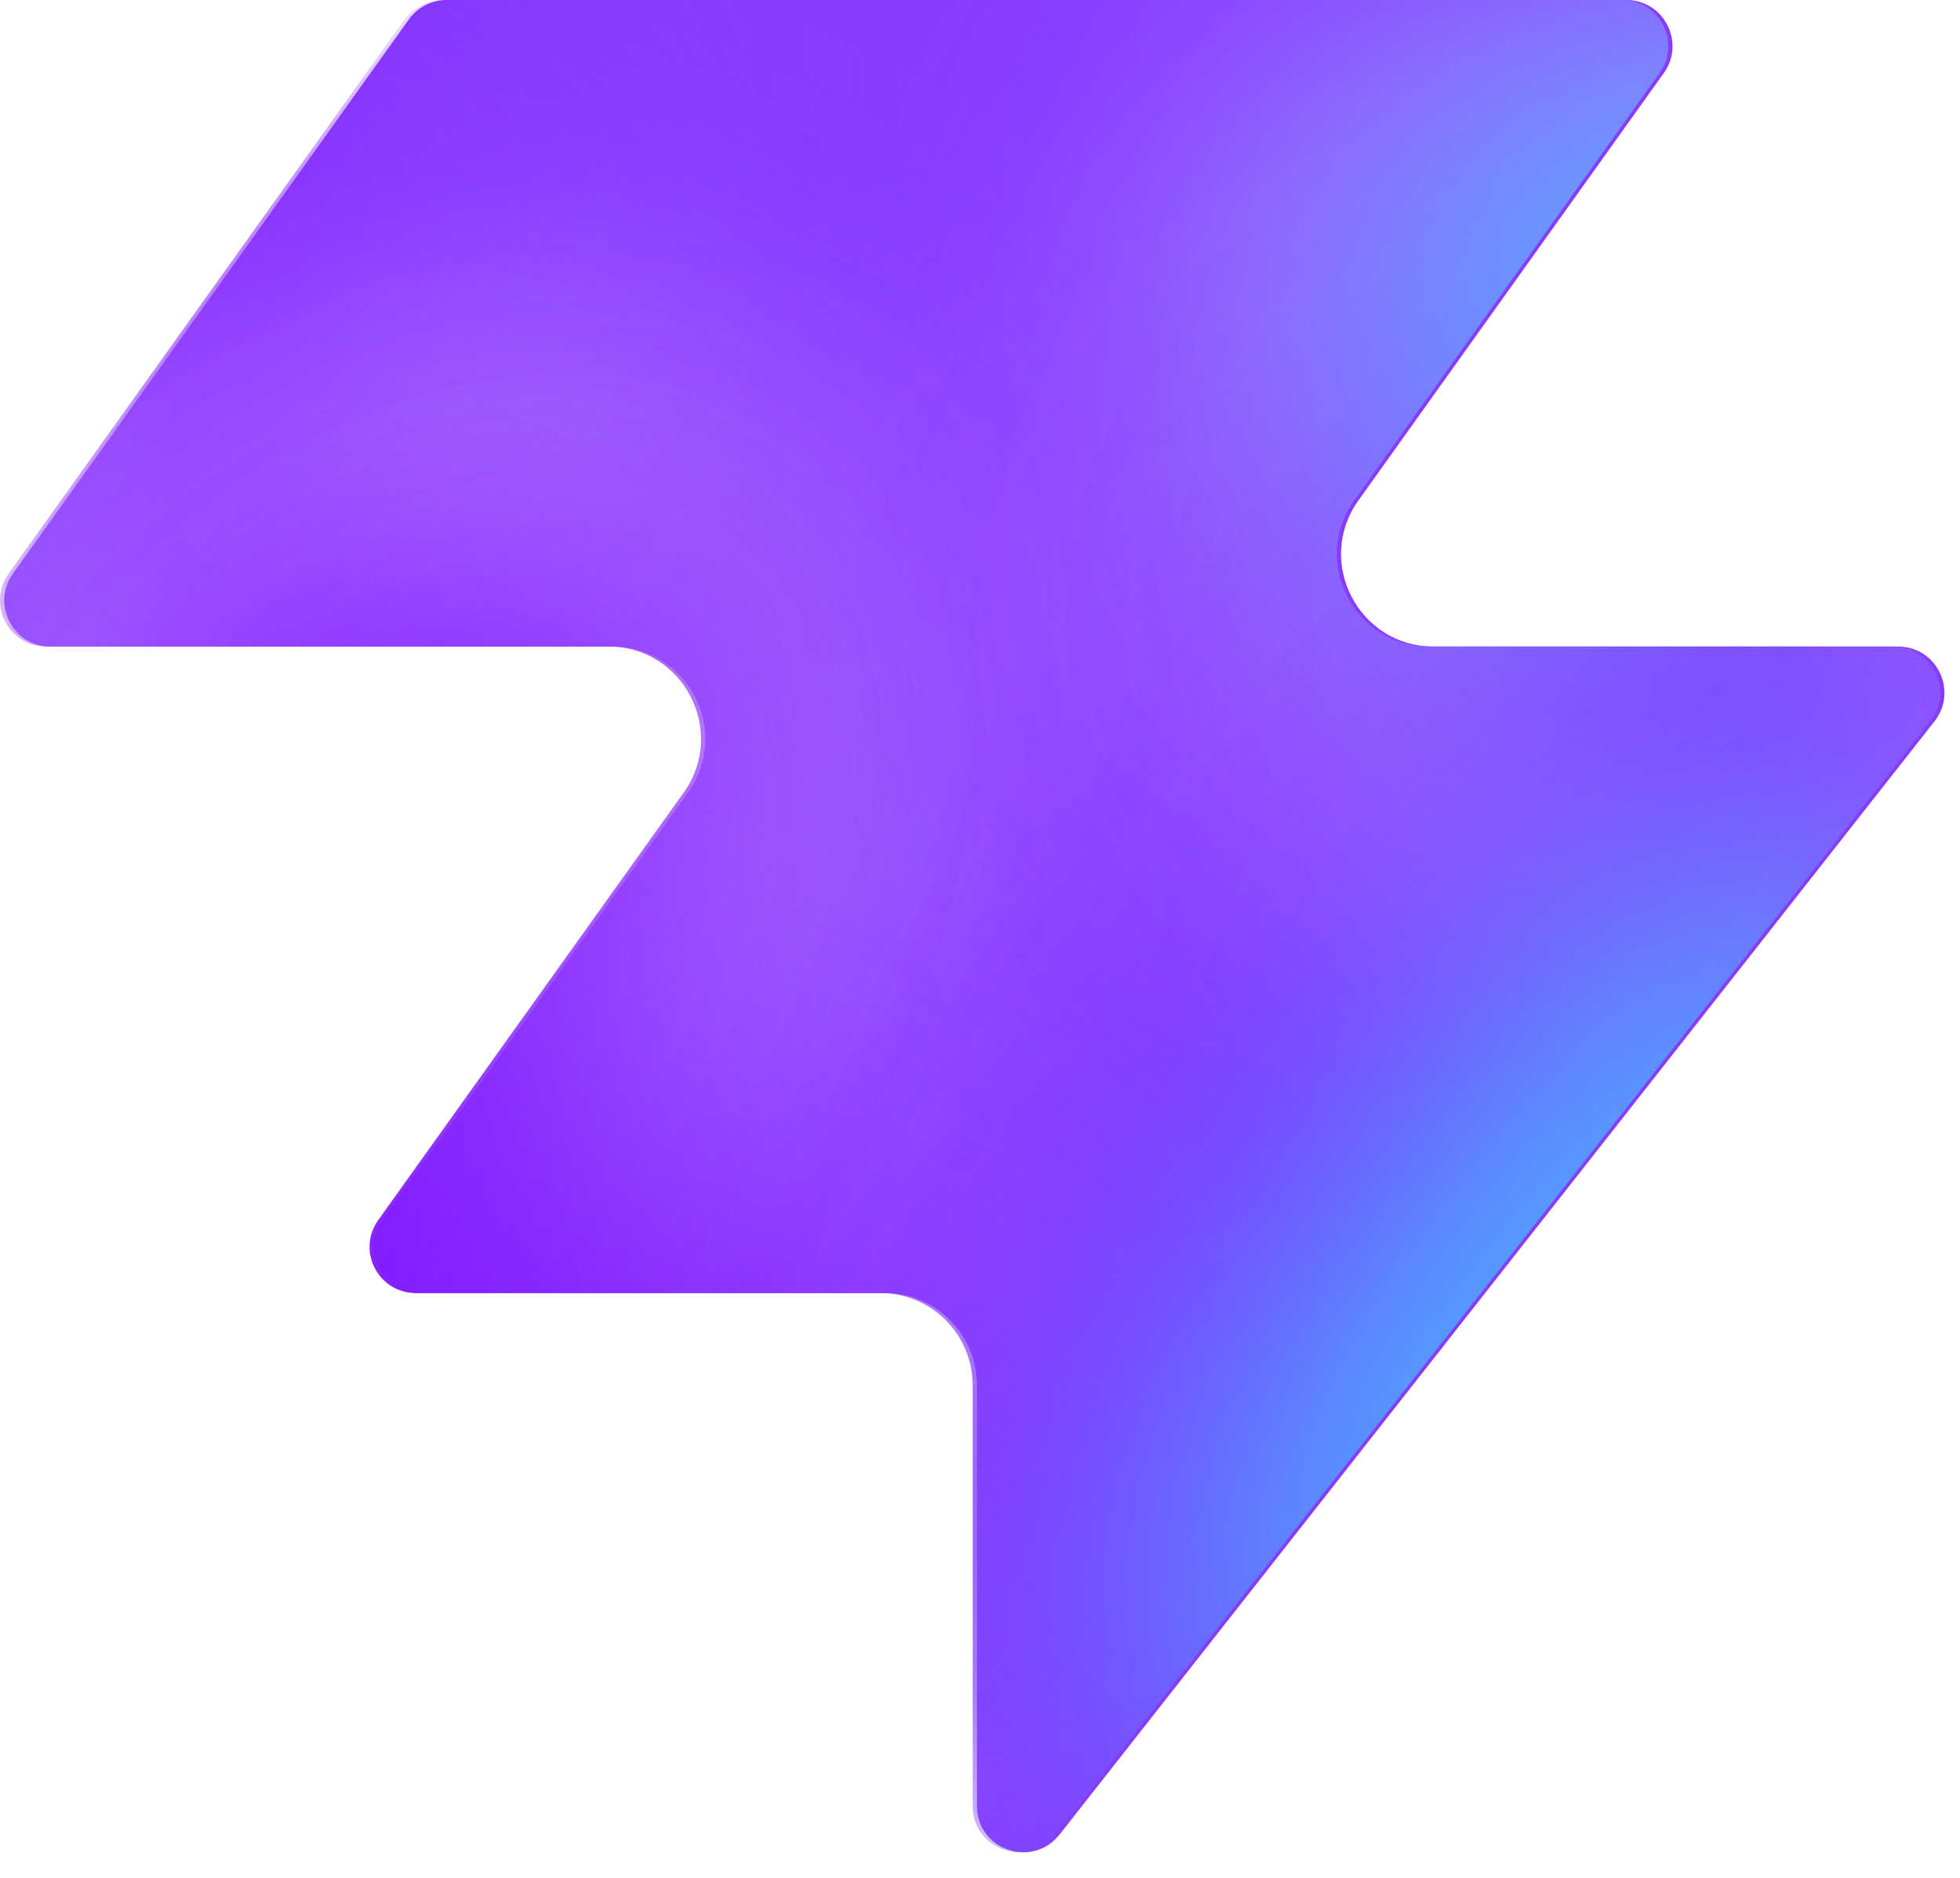
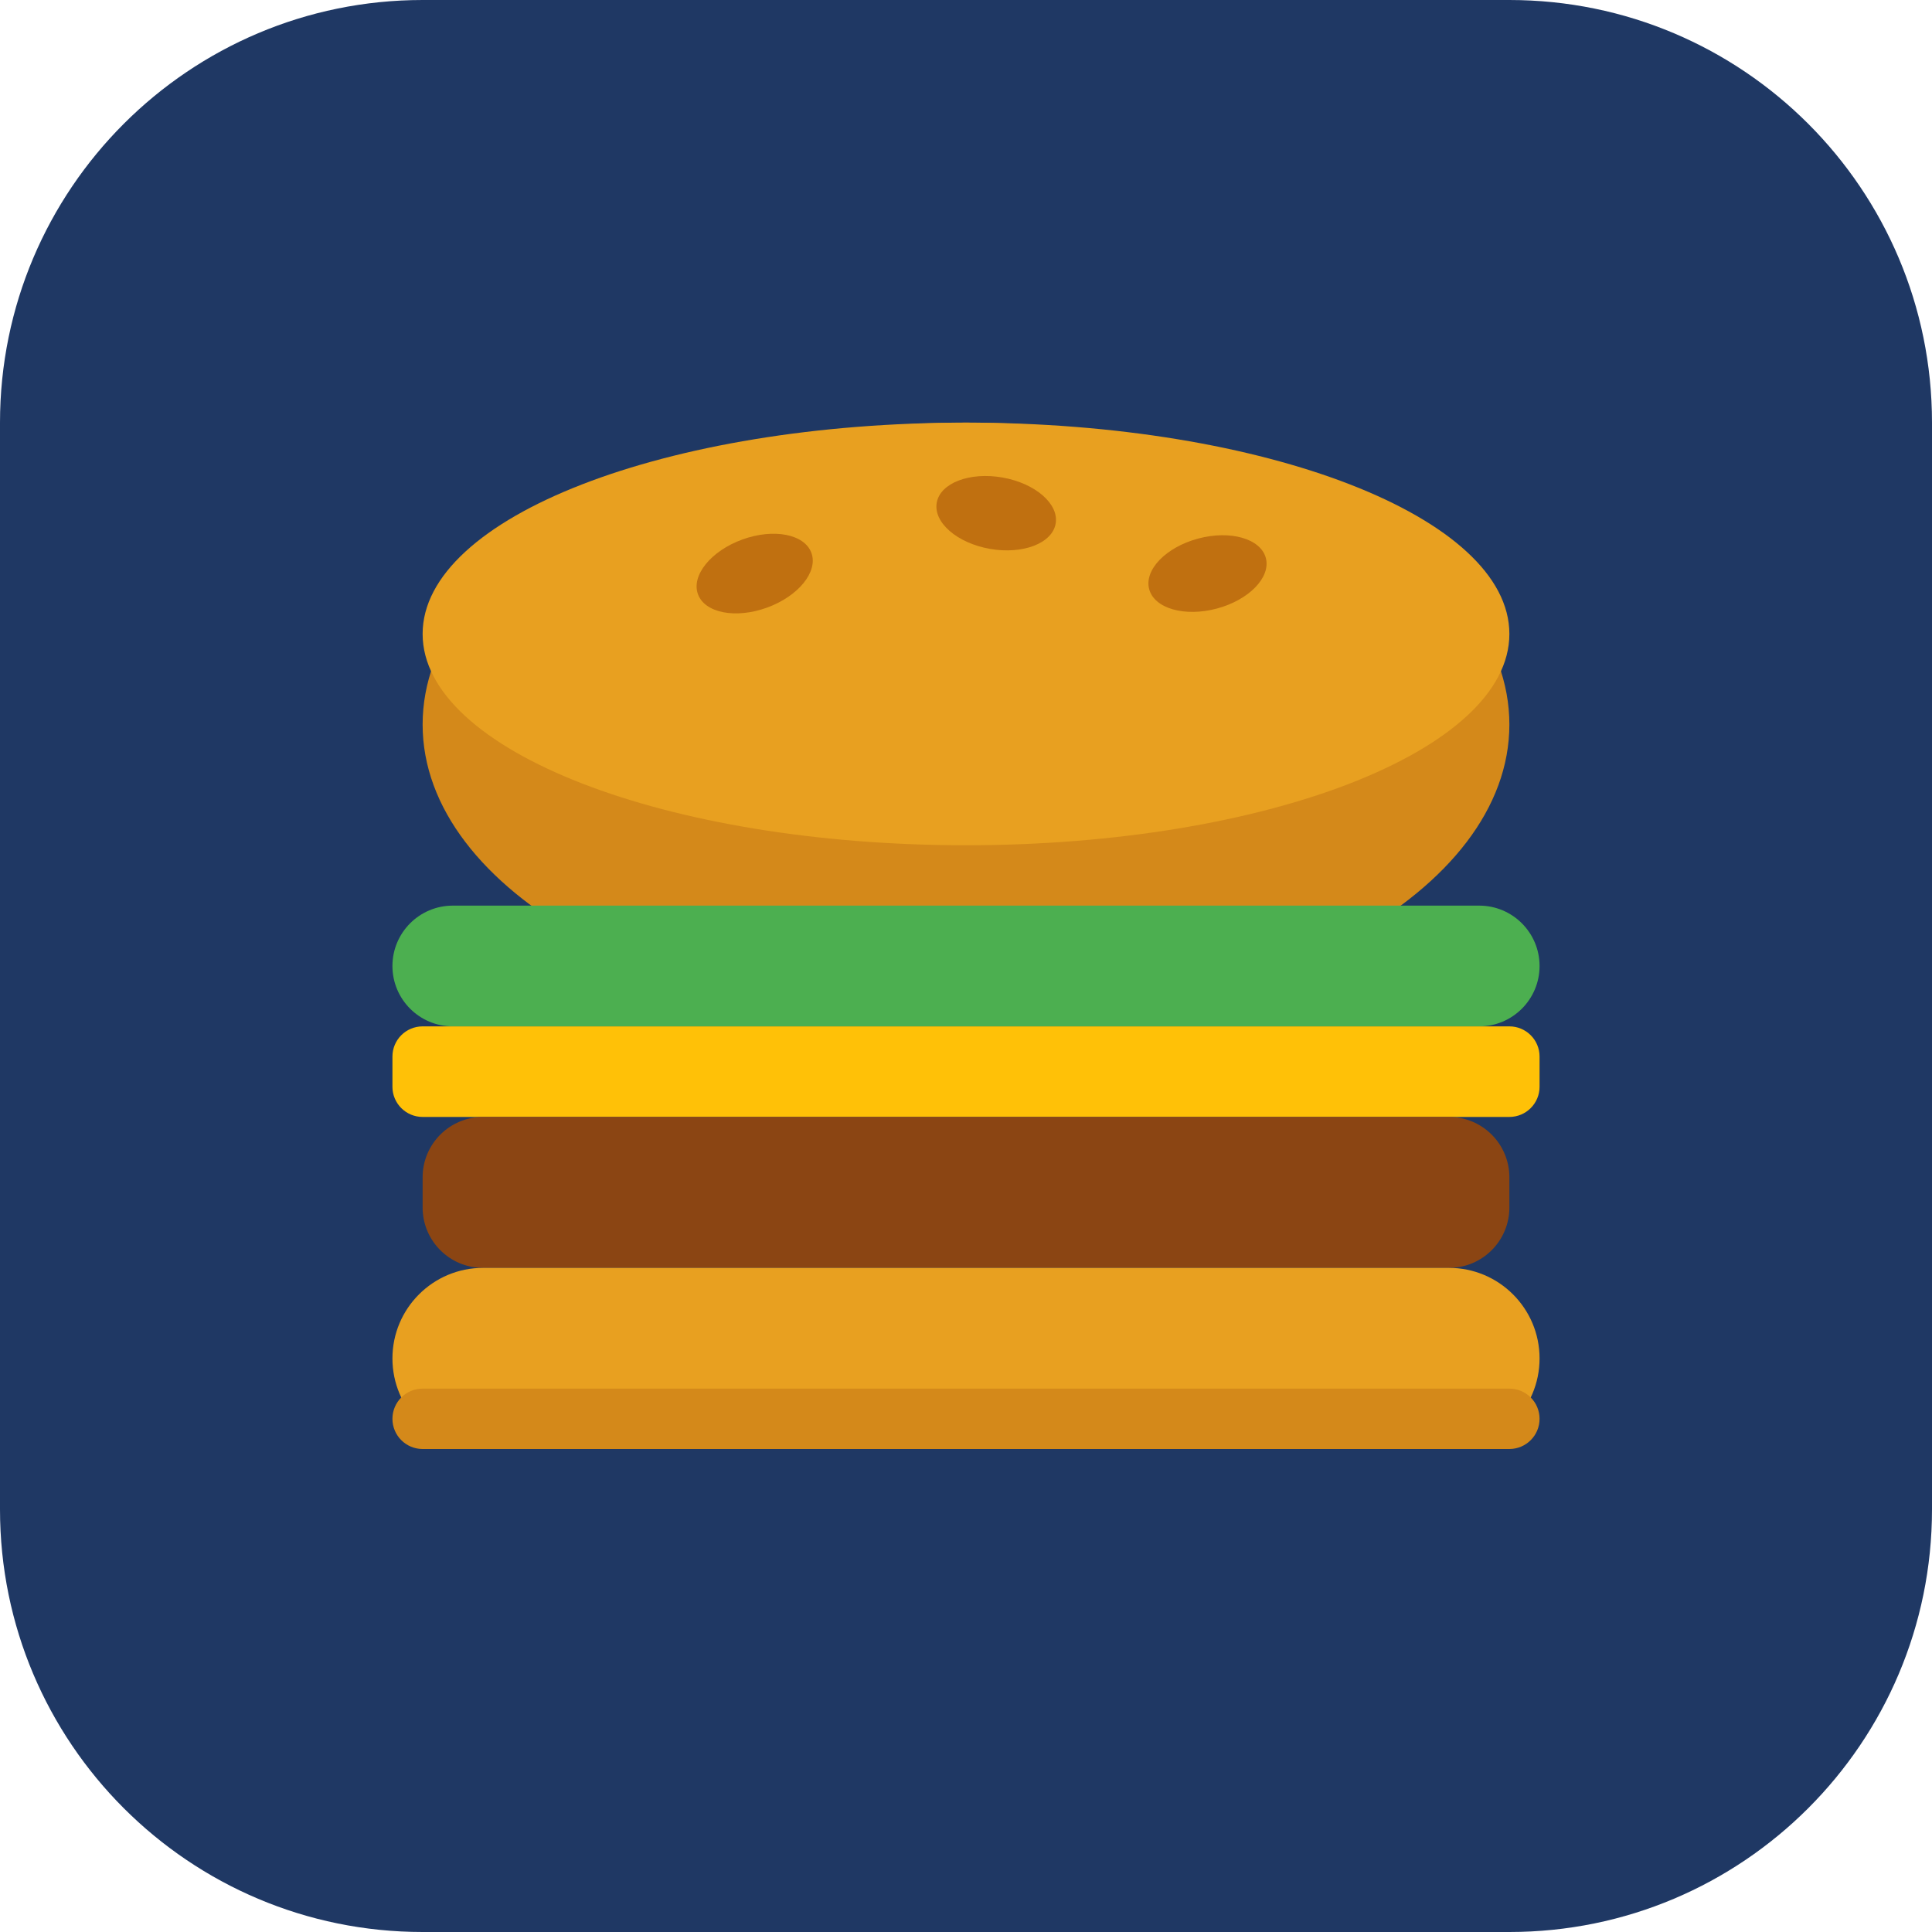
- <svg xmlns="http://www.w3.org/2000/svg" width="48" height="46" fill="none" viewBox="0 0 48 46">
-   <path fill="#863bff" d="M25.946 44.938c-.664.845-2.021.375-2.021-.698V33.937a2.26 2.26 0 0 0-2.262-2.262H10.287c-.92 0-1.456-1.04-.92-1.788l7.48-10.471c1.07-1.497 0-3.578-1.842-3.578H1.237c-.92 0-1.456-1.04-.92-1.788L10.013.474c.214-.297.556-.474.92-.474h28.894c.92 0 1.456 1.04.92 1.788l-7.48 10.471c-1.07 1.498 0 3.579 1.842 3.579h11.377c.943 0 1.473 1.088.89 1.83L25.947 44.94z" style="fill:#863bff;fill:color(display-p3 .525 .23 1);fill-opacity:1" />
-   <mask id="a" width="48" height="46" x="0" y="0" maskUnits="userSpaceOnUse" style="mask-type:alpha">
-     <path fill="#000" d="M25.842 44.938c-.664.844-2.021.375-2.021-.698V33.937a2.26 2.26 0 0 0-2.262-2.262H10.183c-.92 0-1.456-1.04-.92-1.788l7.48-10.471c1.07-1.498 0-3.579-1.842-3.579H1.133c-.92 0-1.456-1.04-.92-1.787L9.91.473c.214-.297.556-.474.92-.474h28.894c.92 0 1.456 1.04.92 1.788l-7.48 10.471c-1.07 1.498 0 3.578 1.842 3.578h11.377c.943 0 1.473 1.088.89 1.832L25.843 44.94z" style="fill:#000;fill-opacity:1" />
-   </mask>
-   <g mask="url(#a)">
-     <g filter="url(#b)">
-       <ellipse cx="5.508" cy="14.704" fill="#ede6ff" rx="5.508" ry="14.704" style="fill:#ede6ff;fill:color(display-p3 .927 .903 1);fill-opacity:1" transform="matrix(.00324 1 1 -.00324 -4.47 31.516)" />
-     </g>
-     <g filter="url(#c)">
-       <ellipse cx="10.399" cy="29.851" fill="#ede6ff" rx="10.399" ry="29.851" style="fill:#ede6ff;fill:color(display-p3 .927 .903 1);fill-opacity:1" transform="matrix(.00324 1 1 -.00324 -39.328 7.883)" />
-     </g>
-     <g filter="url(#d)">
-       <ellipse cx="5.508" cy="30.487" fill="#7e14ff" rx="5.508" ry="30.487" style="fill:#7e14ff;fill:color(display-p3 .492 .077 1);fill-opacity:1" transform="rotate(89.814 -25.913 -14.639)scale(1 -1)" />
-     </g>
-     <g filter="url(#e)">
-       <ellipse cx="5.508" cy="30.599" fill="#7e14ff" rx="5.508" ry="30.599" style="fill:#7e14ff;fill:color(display-p3 .492 .077 1);fill-opacity:1" transform="rotate(89.814 -32.644 -3.334)scale(1 -1)" />
-     </g>
-     <g filter="url(#f)">
-       <ellipse cx="5.508" cy="30.599" fill="#7e14ff" rx="5.508" ry="30.599" style="fill:#7e14ff;fill:color(display-p3 .492 .077 1);fill-opacity:1" transform="matrix(.00324 1 1 -.00324 -34.34 30.47)" />
-     </g>
-     <g filter="url(#g)">
-       <ellipse cx="14.072" cy="22.078" fill="#ede6ff" rx="14.072" ry="22.078" style="fill:#ede6ff;fill:color(display-p3 .927 .903 1);fill-opacity:1" transform="rotate(93.35 24.506 48.493)scale(-1 1)" />
-     </g>
-     <g filter="url(#h)">
-       <ellipse cx="3.47" cy="21.501" fill="#7e14ff" rx="3.47" ry="21.501" style="fill:#7e14ff;fill:color(display-p3 .492 .077 1);fill-opacity:1" transform="rotate(89.009 28.708 47.59)scale(-1 1)" />
-     </g>
-     <g filter="url(#i)">
-       <ellipse cx="3.47" cy="21.501" fill="#7e14ff" rx="3.47" ry="21.501" style="fill:#7e14ff;fill:color(display-p3 .492 .077 1);fill-opacity:1" transform="rotate(89.009 28.708 47.59)scale(-1 1)" />
-     </g>
-     <g filter="url(#j)">
-       <ellipse cx=".387" cy="8.972" fill="#7e14ff" rx="4.407" ry="29.108" style="fill:#7e14ff;fill:color(display-p3 .492 .077 1);fill-opacity:1" transform="rotate(39.51 .387 8.972)" />
-     </g>
-     <g filter="url(#k)">
-       <ellipse cx="47.523" cy="-6.092" fill="#7e14ff" rx="4.407" ry="29.108" style="fill:#7e14ff;fill:color(display-p3 .492 .077 1);fill-opacity:1" transform="rotate(37.892 47.523 -6.092)" />
-     </g>
-     <g filter="url(#l)">
-       <ellipse cx="41.412" cy="6.333" fill="#47bfff" rx="5.971" ry="9.665" style="fill:#47bfff;fill:color(display-p3 .28 .748 1);fill-opacity:1" transform="rotate(37.892 41.412 6.333)" />
-     </g>
-     <g filter="url(#m)">
-       <ellipse cx="-1.879" cy="38.332" fill="#7e14ff" rx="4.407" ry="29.108" style="fill:#7e14ff;fill:color(display-p3 .492 .077 1);fill-opacity:1" transform="rotate(37.892 -1.88 38.332)" />
-     </g>
-     <g filter="url(#n)">
-       <ellipse cx="-1.879" cy="38.332" fill="#7e14ff" rx="4.407" ry="29.108" style="fill:#7e14ff;fill:color(display-p3 .492 .077 1);fill-opacity:1" transform="rotate(37.892 -1.88 38.332)" />
-     </g>
-     <g filter="url(#o)">
-       <ellipse cx="35.651" cy="29.907" fill="#7e14ff" rx="4.407" ry="29.108" style="fill:#7e14ff;fill:color(display-p3 .492 .077 1);fill-opacity:1" transform="rotate(37.892 35.651 29.907)" />
-     </g>
-     <g filter="url(#p)">
-       <ellipse cx="38.418" cy="32.4" fill="#47bfff" rx="5.971" ry="15.297" style="fill:#47bfff;fill:color(display-p3 .28 .748 1);fill-opacity:1" transform="rotate(37.892 38.418 32.4)" />
-     </g>
-   </g>
-   <defs>
-     <filter id="b" width="60.045" height="41.654" x="-19.77" y="16.149" color-interpolation-filters="sRGB" filterUnits="userSpaceOnUse">
-       <feFlood flood-opacity="0" result="BackgroundImageFix" />
-       <feBlend in="SourceGraphic" in2="BackgroundImageFix" result="shape" />
-       <feGaussianBlur result="effect1_foregroundBlur_2002_17158" stdDeviation="7.659" />
-     </filter>
-     <filter id="c" width="90.34" height="51.437" x="-54.613" y="-7.533" color-interpolation-filters="sRGB" filterUnits="userSpaceOnUse">
-       <feFlood flood-opacity="0" result="BackgroundImageFix" />
-       <feBlend in="SourceGraphic" in2="BackgroundImageFix" result="shape" />
-       <feGaussianBlur result="effect1_foregroundBlur_2002_17158" stdDeviation="7.659" />
-     </filter>
-     <filter id="d" width="79.355" height="29.4" x="-49.64" y="2.03" color-interpolation-filters="sRGB" filterUnits="userSpaceOnUse">
-       <feFlood flood-opacity="0" result="BackgroundImageFix" />
-       <feBlend in="SourceGraphic" in2="BackgroundImageFix" result="shape" />
-       <feGaussianBlur result="effect1_foregroundBlur_2002_17158" stdDeviation="4.596" />
-     </filter>
-     <filter id="e" width="79.579" height="29.4" x="-45.045" y="20.029" color-interpolation-filters="sRGB" filterUnits="userSpaceOnUse">
-       <feFlood flood-opacity="0" result="BackgroundImageFix" />
-       <feBlend in="SourceGraphic" in2="BackgroundImageFix" result="shape" />
-       <feGaussianBlur result="effect1_foregroundBlur_2002_17158" stdDeviation="4.596" />
-     </filter>
-     <filter id="f" width="79.579" height="29.4" x="-43.513" y="21.178" color-interpolation-filters="sRGB" filterUnits="userSpaceOnUse">
-       <feFlood flood-opacity="0" result="BackgroundImageFix" />
-       <feBlend in="SourceGraphic" in2="BackgroundImageFix" result="shape" />
-       <feGaussianBlur result="effect1_foregroundBlur_2002_17158" stdDeviation="4.596" />
-     </filter>
-     <filter id="g" width="74.749" height="58.852" x="15.756" y="-17.901" color-interpolation-filters="sRGB" filterUnits="userSpaceOnUse">
-       <feFlood flood-opacity="0" result="BackgroundImageFix" />
-       <feBlend in="SourceGraphic" in2="BackgroundImageFix" result="shape" />
-       <feGaussianBlur result="effect1_foregroundBlur_2002_17158" stdDeviation="7.659" />
-     </filter>
-     <filter id="h" width="61.377" height="25.362" x="23.548" y="2.284" color-interpolation-filters="sRGB" filterUnits="userSpaceOnUse">
-       <feFlood flood-opacity="0" result="BackgroundImageFix" />
-       <feBlend in="SourceGraphic" in2="BackgroundImageFix" result="shape" />
-       <feGaussianBlur result="effect1_foregroundBlur_2002_17158" stdDeviation="4.596" />
-     </filter>
-     <filter id="i" width="61.377" height="25.362" x="23.548" y="2.284" color-interpolation-filters="sRGB" filterUnits="userSpaceOnUse">
-       <feFlood flood-opacity="0" result="BackgroundImageFix" />
-       <feBlend in="SourceGraphic" in2="BackgroundImageFix" result="shape" />
-       <feGaussianBlur result="effect1_foregroundBlur_2002_17158" stdDeviation="4.596" />
-     </filter>
-     <filter id="j" width="56.045" height="63.649" x="-27.636" y="-22.853" color-interpolation-filters="sRGB" filterUnits="userSpaceOnUse">
-       <feFlood flood-opacity="0" result="BackgroundImageFix" />
-       <feBlend in="SourceGraphic" in2="BackgroundImageFix" result="shape" />
-       <feGaussianBlur result="effect1_foregroundBlur_2002_17158" stdDeviation="4.596" />
-     </filter>
-     <filter id="k" width="54.814" height="64.646" x="20.116" y="-38.415" color-interpolation-filters="sRGB" filterUnits="userSpaceOnUse">
-       <feFlood flood-opacity="0" result="BackgroundImageFix" />
-       <feBlend in="SourceGraphic" in2="BackgroundImageFix" result="shape" />
-       <feGaussianBlur result="effect1_foregroundBlur_2002_17158" stdDeviation="4.596" />
-     </filter>
-     <filter id="l" width="33.541" height="35.313" x="24.641" y="-11.323" color-interpolation-filters="sRGB" filterUnits="userSpaceOnUse">
-       <feFlood flood-opacity="0" result="BackgroundImageFix" />
-       <feBlend in="SourceGraphic" in2="BackgroundImageFix" result="shape" />
-       <feGaussianBlur result="effect1_foregroundBlur_2002_17158" stdDeviation="4.596" />
-     </filter>
-     <filter id="m" width="54.814" height="64.646" x="-29.286" y="6.009" color-interpolation-filters="sRGB" filterUnits="userSpaceOnUse">
-       <feFlood flood-opacity="0" result="BackgroundImageFix" />
-       <feBlend in="SourceGraphic" in2="BackgroundImageFix" result="shape" />
-       <feGaussianBlur result="effect1_foregroundBlur_2002_17158" stdDeviation="4.596" />
-     </filter>
-     <filter id="n" width="54.814" height="64.646" x="-29.286" y="6.009" color-interpolation-filters="sRGB" filterUnits="userSpaceOnUse">
-       <feFlood flood-opacity="0" result="BackgroundImageFix" />
-       <feBlend in="SourceGraphic" in2="BackgroundImageFix" result="shape" />
-       <feGaussianBlur result="effect1_foregroundBlur_2002_17158" stdDeviation="4.596" />
-     </filter>
-     <filter id="o" width="54.814" height="64.646" x="8.244" y="-2.416" color-interpolation-filters="sRGB" filterUnits="userSpaceOnUse">
-       <feFlood flood-opacity="0" result="BackgroundImageFix" />
-       <feBlend in="SourceGraphic" in2="BackgroundImageFix" result="shape" />
-       <feGaussianBlur result="effect1_foregroundBlur_2002_17158" stdDeviation="4.596" />
-     </filter>
-     <filter id="p" width="39.409" height="43.623" x="18.713" y="10.588" color-interpolation-filters="sRGB" filterUnits="userSpaceOnUse">
-       <feFlood flood-opacity="0" result="BackgroundImageFix" />
-       <feBlend in="SourceGraphic" in2="BackgroundImageFix" result="shape" />
-       <feGaussianBlur result="effect1_foregroundBlur_2002_17158" stdDeviation="4.596" />
-     </filter>
-   </defs>
+ <svg xmlns="http://www.w3.org/2000/svg" viewBox="0 0 64 64">
+   <rect width="64" height="64" rx="14" fill="#1F3864" />
+   <ellipse cx="32" cy="24" rx="18" ry="10" fill="#D4891A" />
+   <ellipse cx="32" cy="21" rx="18" ry="7" fill="#E8A020" />
+   <ellipse cx="25" cy="19" rx="2" ry="1.2" fill="#C07010" transform="rotate(-20 25 19)" />
+   <ellipse cx="33" cy="17" rx="2" ry="1.2" fill="#C07010" transform="rotate(10 33 17)" />
+   <ellipse cx="40" cy="19" rx="2" ry="1.2" fill="#C07010" transform="rotate(-15 40 19)" />
+   <rect x="13" y="30" width="38" height="4" rx="2" fill="#4CAF50" />
+   <rect x="13" y="34" width="38" height="3" rx="1" fill="#FFC107" />
+   <rect x="14" y="37" width="36" height="5" rx="2" fill="#8B4513" />
+   <rect x="13" y="42" width="38" height="6" rx="3" fill="#E8A020" />
+   <rect x="13" y="46" width="38" height="2" rx="1" fill="#D4891A" />
</svg>
